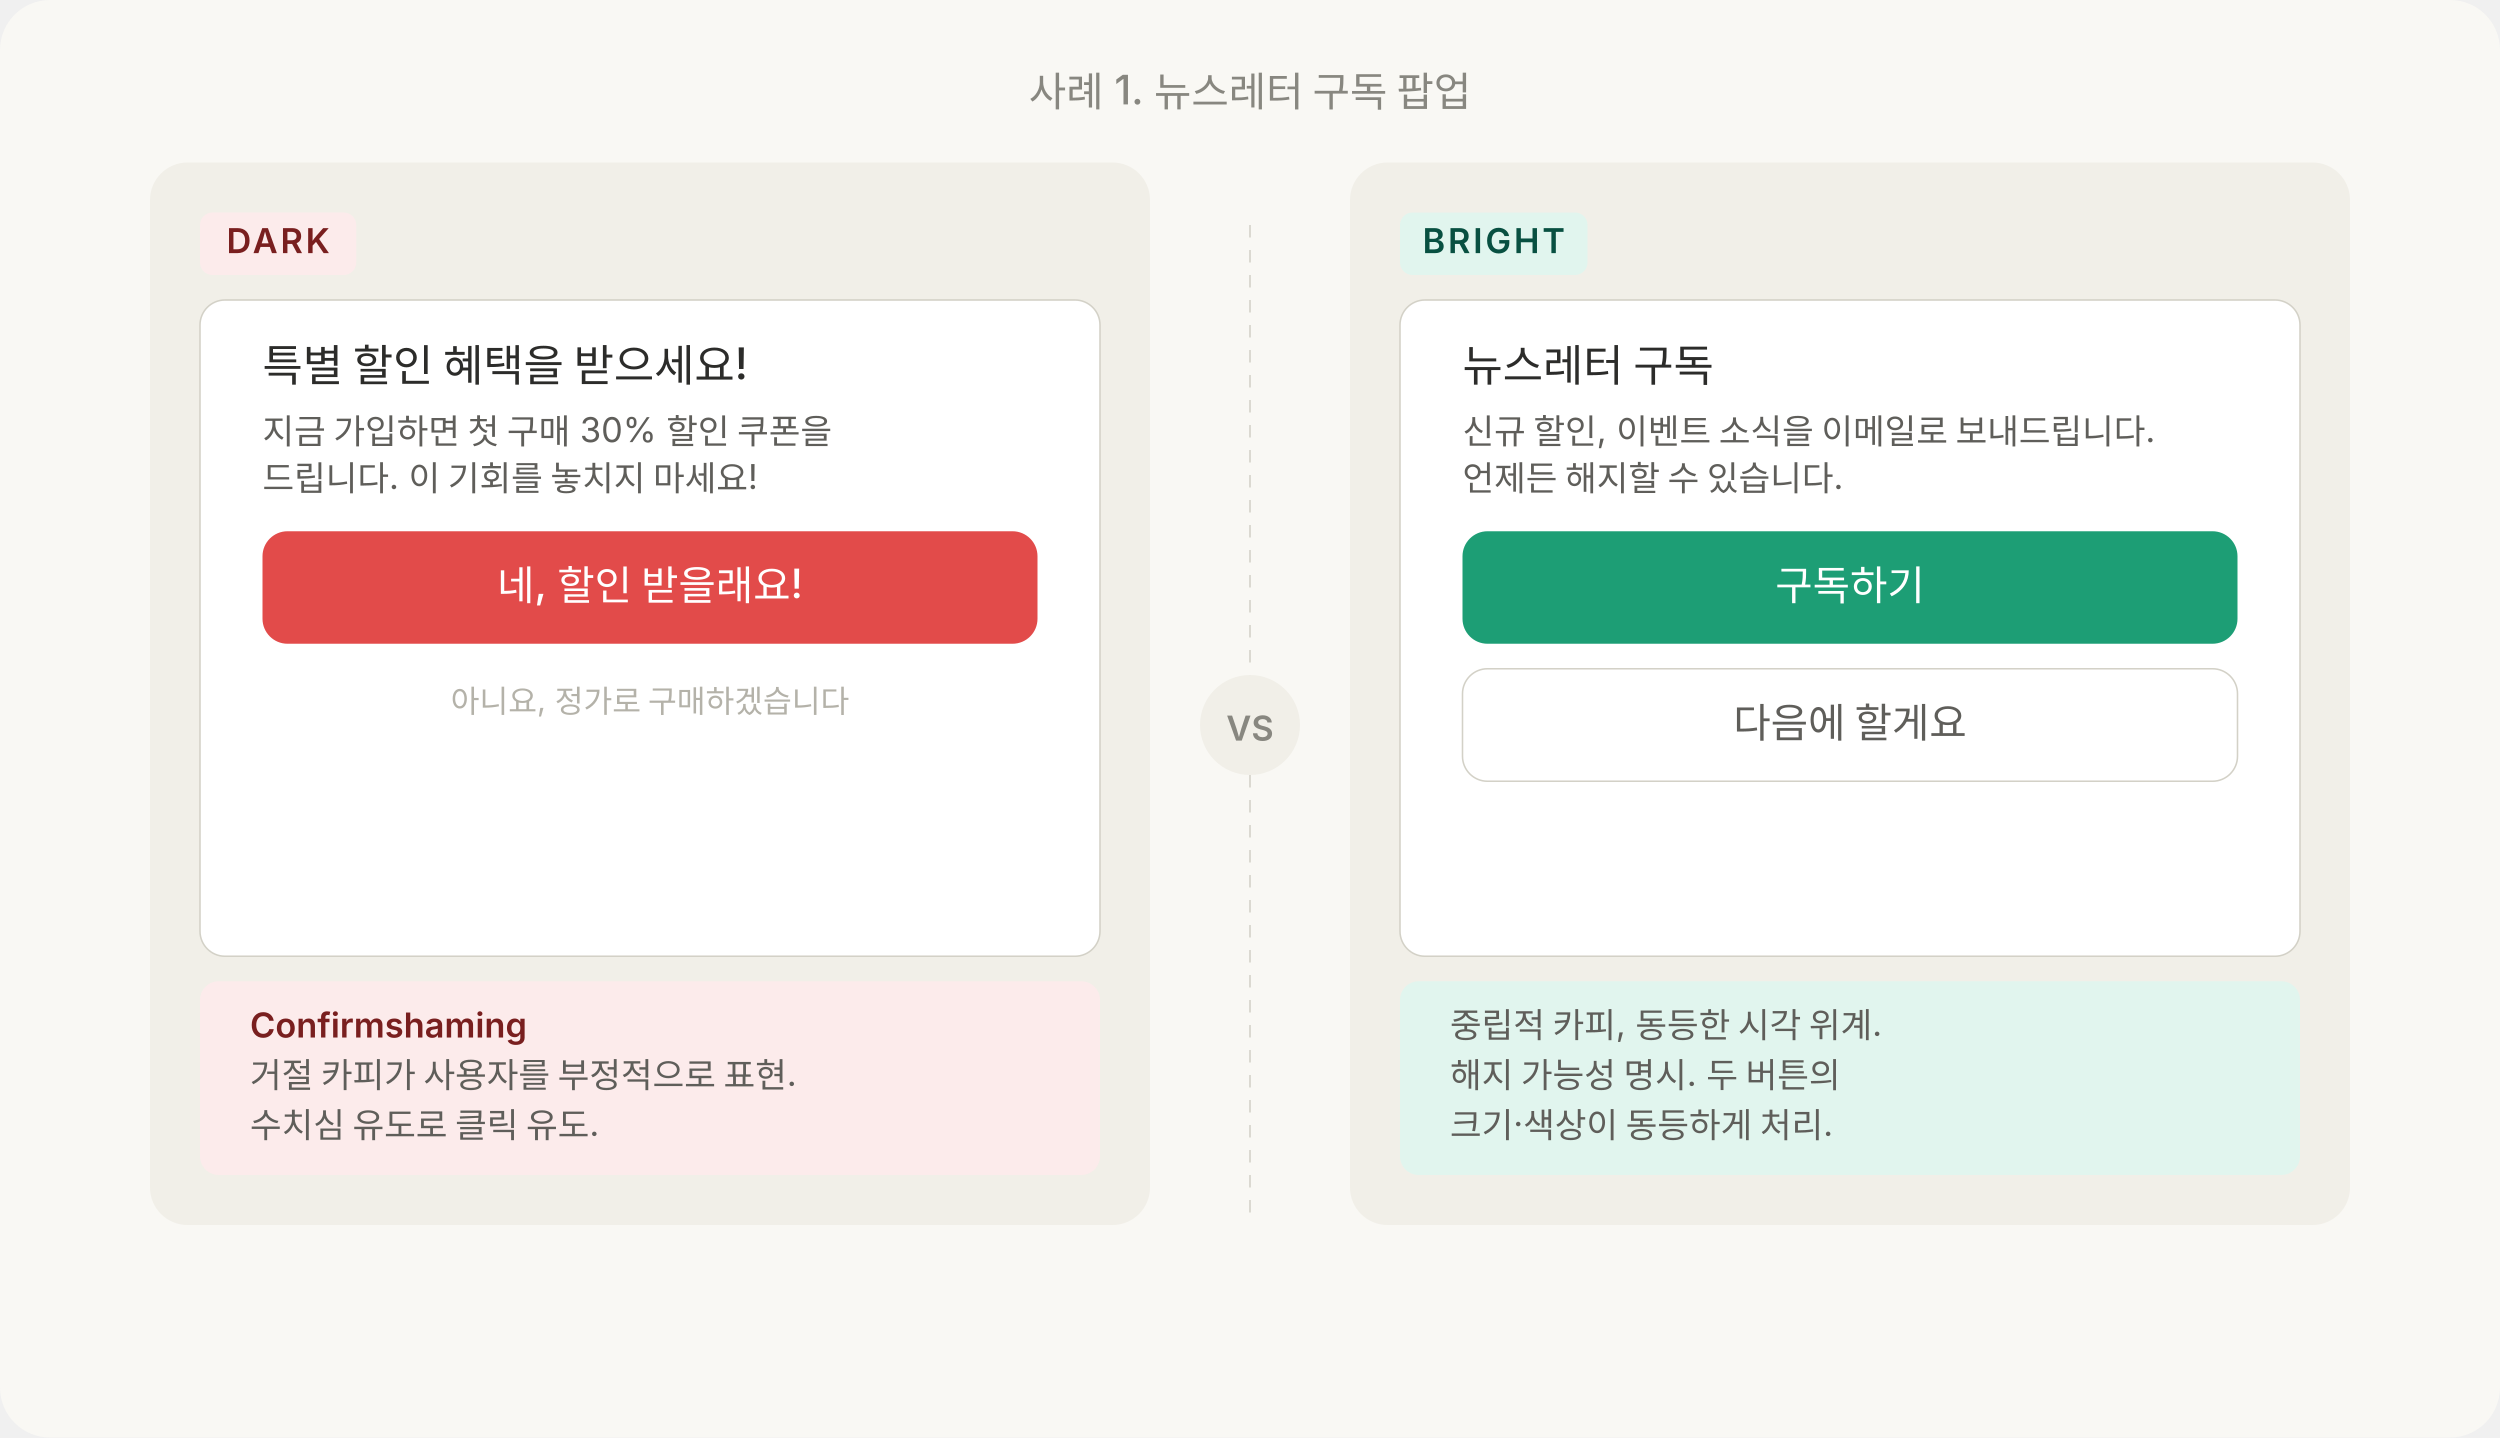
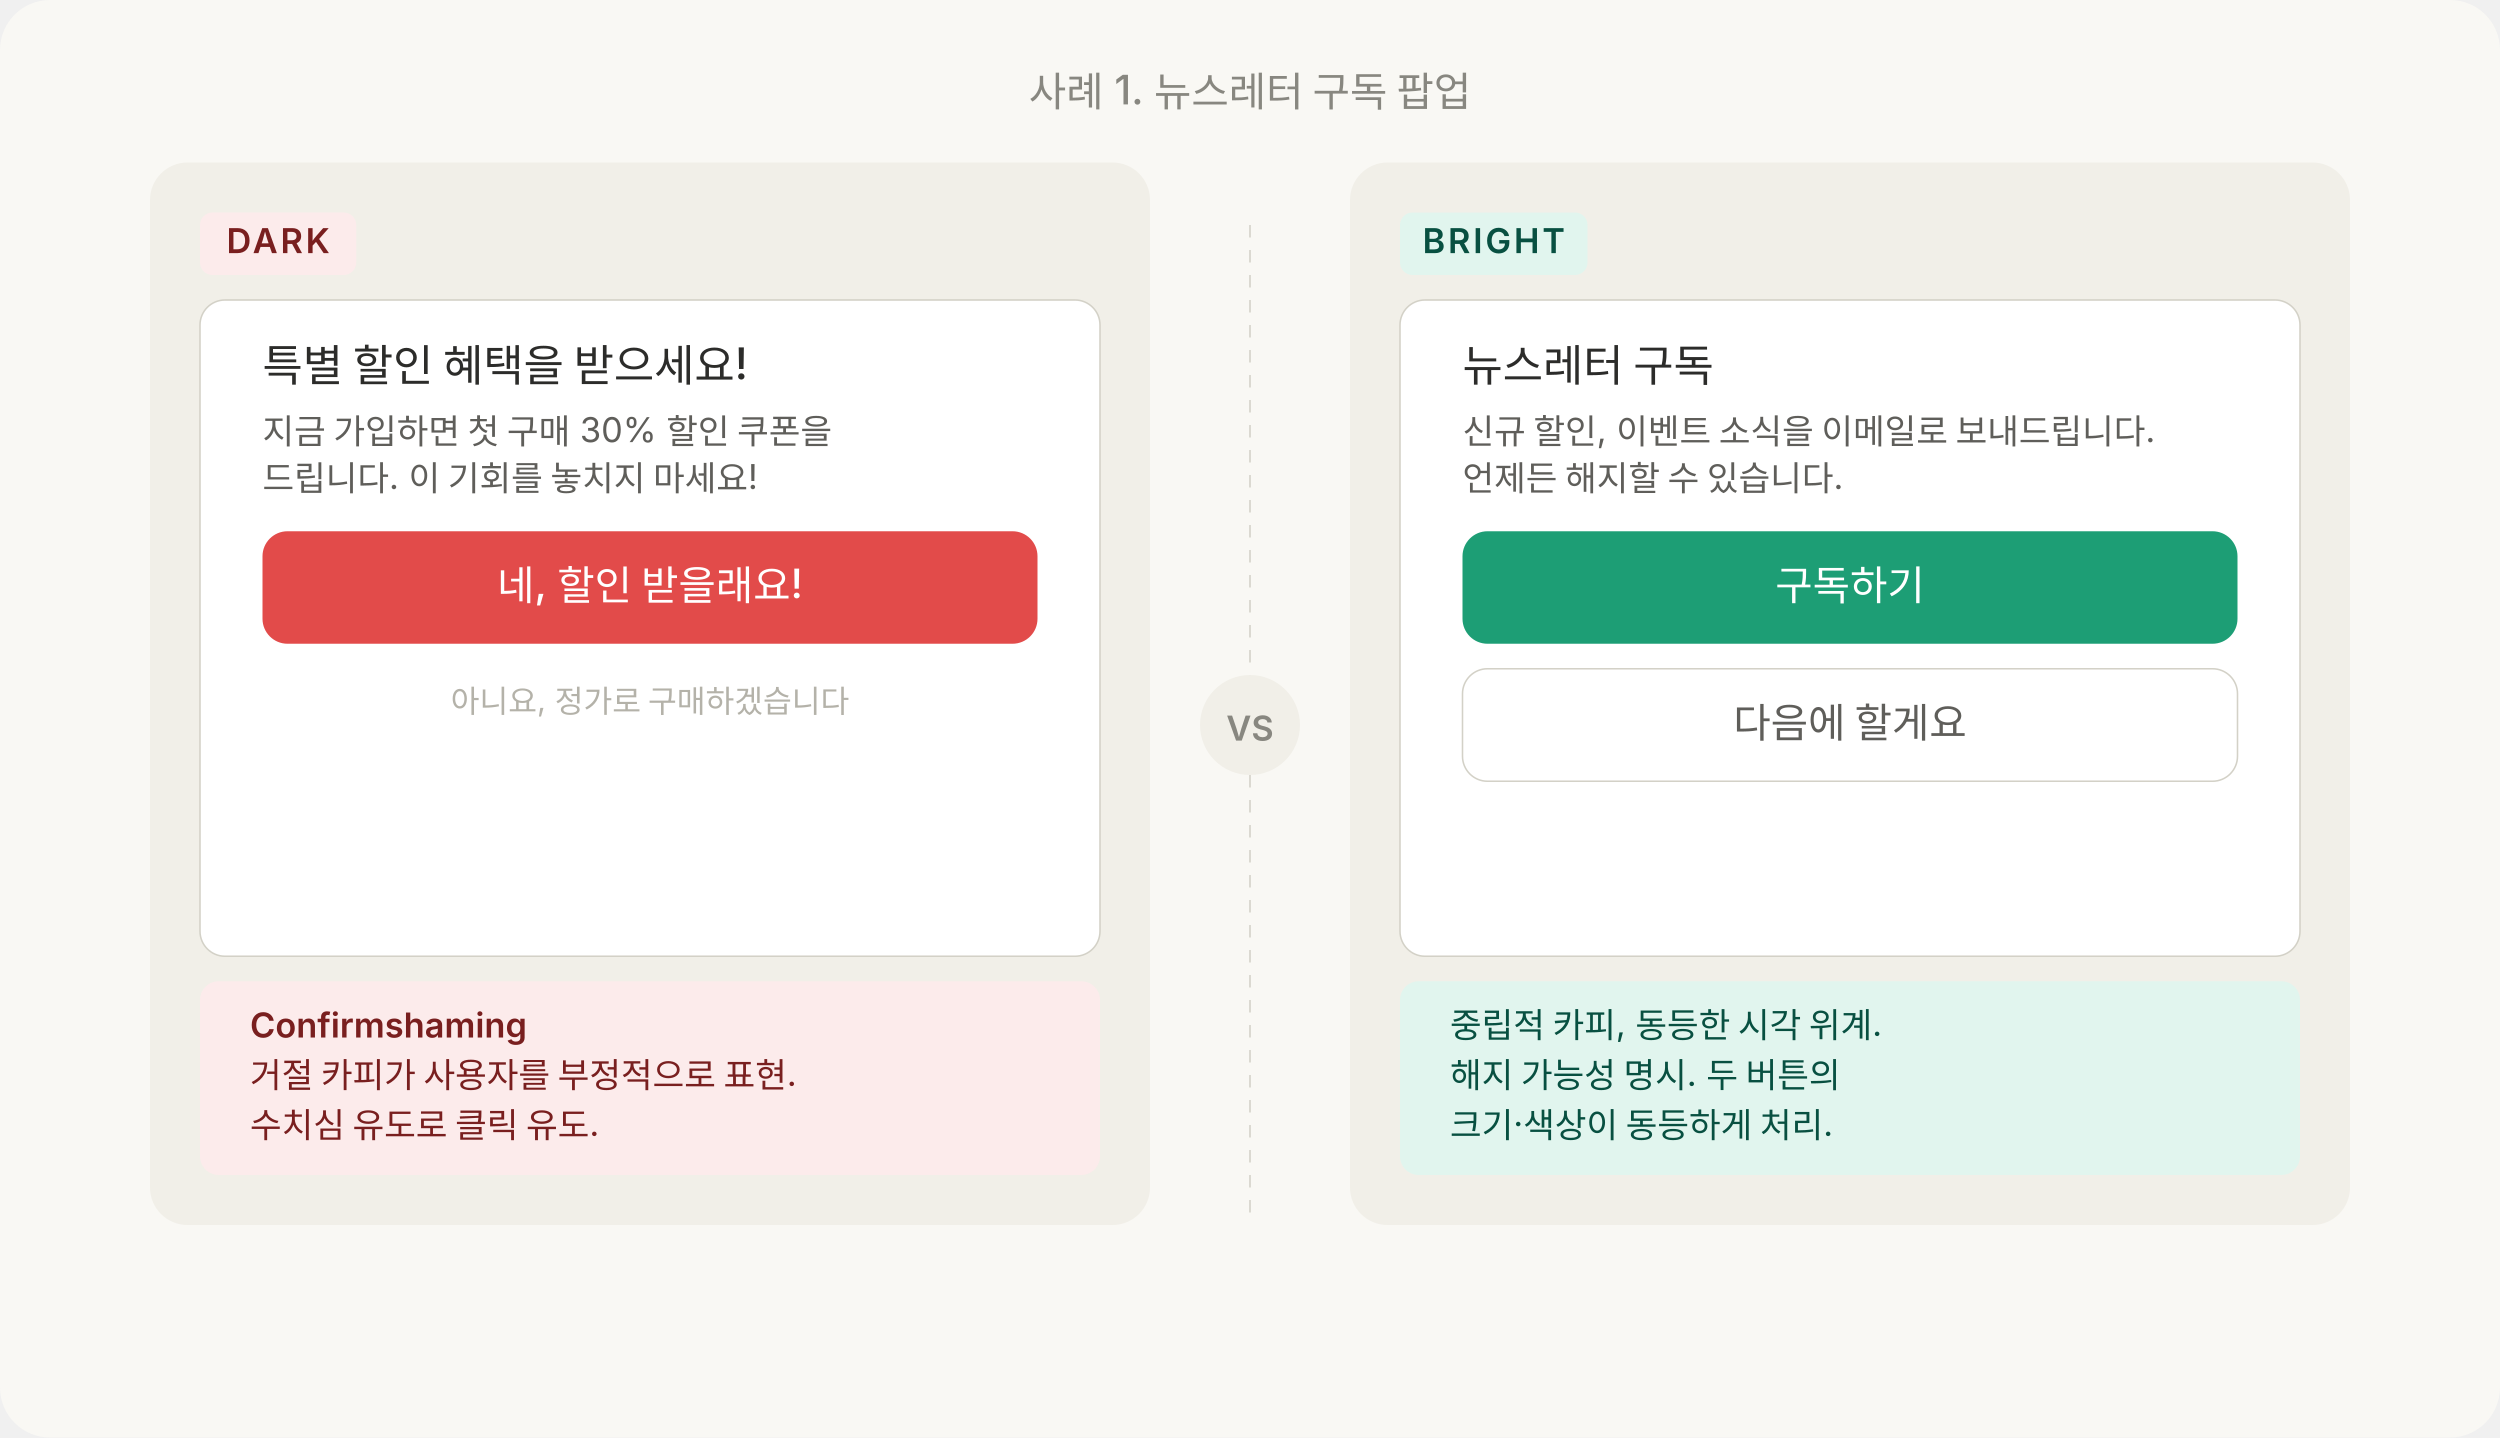
<svg xmlns="http://www.w3.org/2000/svg" viewBox="0 0 800 460" font-family="-apple-system, BlinkMacSystemFont, 'Segoe UI', sans-serif">
  <defs>
    <style>
-       .label {
-         font-size: 11px;
-         font-weight: 600;
-         letter-spacing: 0.08em;
-       }
- 
-       .title {
-         font-size: 14px;
-         font-weight: 500;
-         fill: #2C2C2A;
-       }
- 
-       .body {
-         font-size: 11px;
-         fill: #5F5E5A;
-       }
- 
-       .annot {
-         font-size: 11px;
-         fill: #5F5E5A;
-       }
- 
-       .annot-bold {
-         font-size: 11px;
-         font-weight: 600;
-       }
- 
-       .caption {
-         font-size: 13px;
-         fill: #888780;
-         font-weight: 500;
-       }
- 
-       .pair-label {
-         font-size: 13px;
-         fill: #888780;
-         font-weight: 500;
+       .label { font-size: 11px; font-weight: 600; letter-spacing: 0.08em; }
+       .title { font-size: 14px; font-weight: 500; fill: #2C2C2A; }
+       .body { font-size: 11px; fill: #5F5E5A; }
+       .annot { font-size: 11px; fill: #5F5E5A; }
+       .annot-bold { font-size: 11px; font-weight: 600; }
+       .caption { font-size: 13px; fill: #888780; font-weight: 500; }
+       .pair-label { font-size: 13px; fill: #888780; font-weight: 500; }
+       .page-bg { fill: #F9F8F4; }
+       .frame-bg { fill: #F1EFE8; }
+       .screen-bg { fill: #FFFFFF; stroke: #D3D1C7; stroke-width: 0.5; }
+       .red-tag { fill: #FCEBEB; }
+       .red-tag-text { fill: #791F1F; }
+       .teal-tag { fill: #E1F5EE; }
+       .teal-tag-text { fill: #085041; }
+       .red-annot-bg { fill: #FCEBEB; }
+       .red-annot-text { fill: #791F1F; }
+       .teal-annot-bg { fill: #E1F5EE; }
+       .teal-annot-text { fill: #085041; }
+       .cta-red { fill: #E24B4A; }
+       .cta-teal { fill: #1D9E75; }
+       .secondary-btn { fill: none; stroke: #D3D1C7; stroke-width: 0.5; }
+       .secondary-btn-text { fill: #5F5E5A; }
+       .muted-text { fill: #B4B2A9; }
+       .vs-divider { stroke: #D3D1C7; stroke-width: 0.5; }
+       .vs-circle { fill: #F1EFE8; }
+       .vs-text { fill: #888780; }
+       @media (prefers-color-scheme: dark) {
+         .title { fill: #D3D1C7; }
+         .body { fill: #B4B2A9; }
+         .annot { fill: #B4B2A9; }
+         .caption { fill: #888780; }
+         .pair-label { fill: #888780; }
+         .page-bg { fill: #1C1B1A; }
+         .frame-bg { fill: #2C2C2A; }
+         .screen-bg { fill: #1C1B1A; stroke: #444441; }
+         .red-tag { fill: #501313; }
+         .red-tag-text { fill: #F7C1C1; }
+         .teal-tag { fill: #04342C; }
+         .teal-tag-text { fill: #9FE1CB; }
+         .red-annot-bg { fill: #501313; }
+         .red-annot-text { fill: #F7C1C1; }
+         .teal-annot-bg { fill: #04342C; }
+         .teal-annot-text { fill: #9FE1CB; }
+         .secondary-btn { stroke: #5F5E5A; }
+         .secondary-btn-text { fill: #B4B2A9; }
+         .muted-text { fill: #5F5E5A; }
+         .vs-divider { stroke: #444441; }
+         .vs-circle { fill: #2C2C2A; }
+         .vs-text { fill: #888780; }
      }
    </style>
  </defs>
-   <rect width="800" height="460" fill="#F9F8F4" rx="16" />
+   <rect class="page-bg" width="800" height="460" rx="16" />
  <text x="400" y="34" text-anchor="middle" class="pair-label">사례 1. 뉴스레터 구독 팝업</text>
-   <rect x="48" y="52" width="320" height="340" rx="12" fill="#F1EFE8" />
-   <rect x="64" y="68" width="50" height="20" rx="4" fill="#FCEBEB" />
-   <text x="89" y="81" text-anchor="middle" class="label" fill="#791F1F">DARK</text>
-   <rect x="64" y="96" width="288" height="210" rx="8" fill="#FFFFFF" stroke="#D3D1C7" stroke-width="0.5" />
+   <rect class="frame-bg" x="48" y="52" width="320" height="340" rx="12" />
+   <rect class="red-tag" x="64" y="68" width="50" height="20" rx="4" />
+   <text x="89" y="81" text-anchor="middle" class="label red-tag-text">DARK</text>
+   <rect class="screen-bg" x="64" y="96" width="288" height="210" rx="8" />
  <text x="84" y="122" class="title">특별 할인 혜택을 받으세요!</text>
  <text x="84" y="142" class="body">지금 가입하면 첫 구매 30% 할인 쿠폰을</text>
  <text x="84" y="157" class="body">드립니다. 이 기회를 놓치지 마세요!</text>
-   <rect x="84" y="170" width="248" height="36" rx="8" fill="#E24B4A" />
+   <rect class="cta-red" x="84" y="170" width="248" height="36" rx="8" />
  <text x="208" y="192" text-anchor="middle" font-size="13" font-weight="500" fill="#FFFFFF">네, 할인 받을래요!</text>
-   <text x="208" y="228" text-anchor="middle" font-size="10" fill="#B4B2A9">아니요, 정가로 구매하겠습니다</text>
-   <rect x="64" y="314" width="288" height="62" rx="6" fill="#FCEBEB" />
-   <text x="80" y="332" class="annot-bold" fill="#791F1F">Confirmshaming</text>
-   <text x="80" y="348" class="annot" fill="#791F1F">거절 카피가 사용자를 부정적으로 표현.</text>
-   <text x="80" y="364" class="annot" fill="#791F1F">수치심 유도로 클릭 유도.</text>
-   <rect x="432" y="52" width="320" height="340" rx="12" fill="#F1EFE8" />
-   <rect x="448" y="68" width="60" height="20" rx="4" fill="#E1F5EE" />
-   <text x="478" y="81" text-anchor="middle" class="label" fill="#085041">BRIGHT</text>
-   <rect x="448" y="96" width="288" height="210" rx="8" fill="#FFFFFF" stroke="#D3D1C7" stroke-width="0.5" />
+   <text x="208" y="228" text-anchor="middle" font-size="10" class="muted-text">아니요, 정가로 구매하겠습니다</text>
+   <rect class="red-annot-bg" x="64" y="314" width="288" height="62" rx="6" />
+   <text x="80" y="332" class="annot-bold red-annot-text">Confirmshaming</text>
+   <text x="80" y="348" class="annot red-annot-text">거절 카피가 사용자를 부정적으로 표현.</text>
+   <text x="80" y="364" class="annot red-annot-text">수치심 유도로 클릭 유도.</text>
+   <rect class="frame-bg" x="432" y="52" width="320" height="340" rx="12" />
+   <rect class="teal-tag" x="448" y="68" width="60" height="20" rx="4" />
+   <text x="478" y="81" text-anchor="middle" class="label teal-tag-text">BRIGHT</text>
+   <rect class="screen-bg" x="448" y="96" width="288" height="210" rx="8" />
  <text x="468" y="122" class="title">뉴스레터 구독</text>
  <text x="468" y="142" class="body">신규 할인, 이벤트 소식을 이메일로 보내드립니다.</text>
  <text x="468" y="157" class="body">언제든 해지할 수 있습니다.</text>
-   <rect x="468" y="170" width="248" height="36" rx="8" fill="#1D9E75" />
+   <rect class="cta-teal" x="468" y="170" width="248" height="36" rx="8" />
  <text x="592" y="192" text-anchor="middle" font-size="13" font-weight="500" fill="#FFFFFF">구독하기</text>
-   <rect x="468" y="214" width="248" height="36" rx="8" fill="none" stroke="#D3D1C7" stroke-width="0.5" />
-   <text x="592" y="236" text-anchor="middle" font-size="13" fill="#5F5E5A">다음에 할게요</text>
-   <rect x="448" y="314" width="288" height="62" rx="6" fill="#E1F5EE" />
-   <text x="464" y="332" class="annot" fill="#085041">중립적 카피, 동등한 시각 위계.</text>
-   <text x="464" y="348" class="annot" fill="#085041">해지 가능성 명시. 두 버튼의</text>
-   <text x="464" y="364" class="annot" fill="#085041">크기·색상이 동등하게 처리.</text>
-   <line x1="400" y1="72" x2="400" y2="392" stroke="#D3D1C7" stroke-width="0.5" stroke-dasharray="4 4" />
-   <circle cx="400" cy="232" r="16" fill="#F1EFE8" />
-   <text x="400" y="237" text-anchor="middle" font-size="11" font-weight="600" fill="#888780">VS</text>
+   <rect class="secondary-btn" x="468" y="214" width="248" height="36" rx="8" />
+   <text x="592" y="236" text-anchor="middle" font-size="13" class="secondary-btn-text">다음에 할게요</text>
+   <rect class="teal-annot-bg" x="448" y="314" width="288" height="62" rx="6" />
+   <text x="464" y="332" class="annot teal-annot-text">중립적 카피, 동등한 시각 위계.</text>
+   <text x="464" y="348" class="annot teal-annot-text">해지 가능성 명시. 두 버튼의</text>
+   <text x="464" y="364" class="annot teal-annot-text">크기·색상이 동등하게 처리.</text>
+   <line class="vs-divider" x1="400" y1="72" x2="400" y2="392" stroke-dasharray="4 4" />
+   <circle class="vs-circle" cx="400" cy="232" r="16" />
+   <text x="400" y="237" text-anchor="middle" font-size="11" font-weight="600" class="vs-text">VS</text>
</svg>
